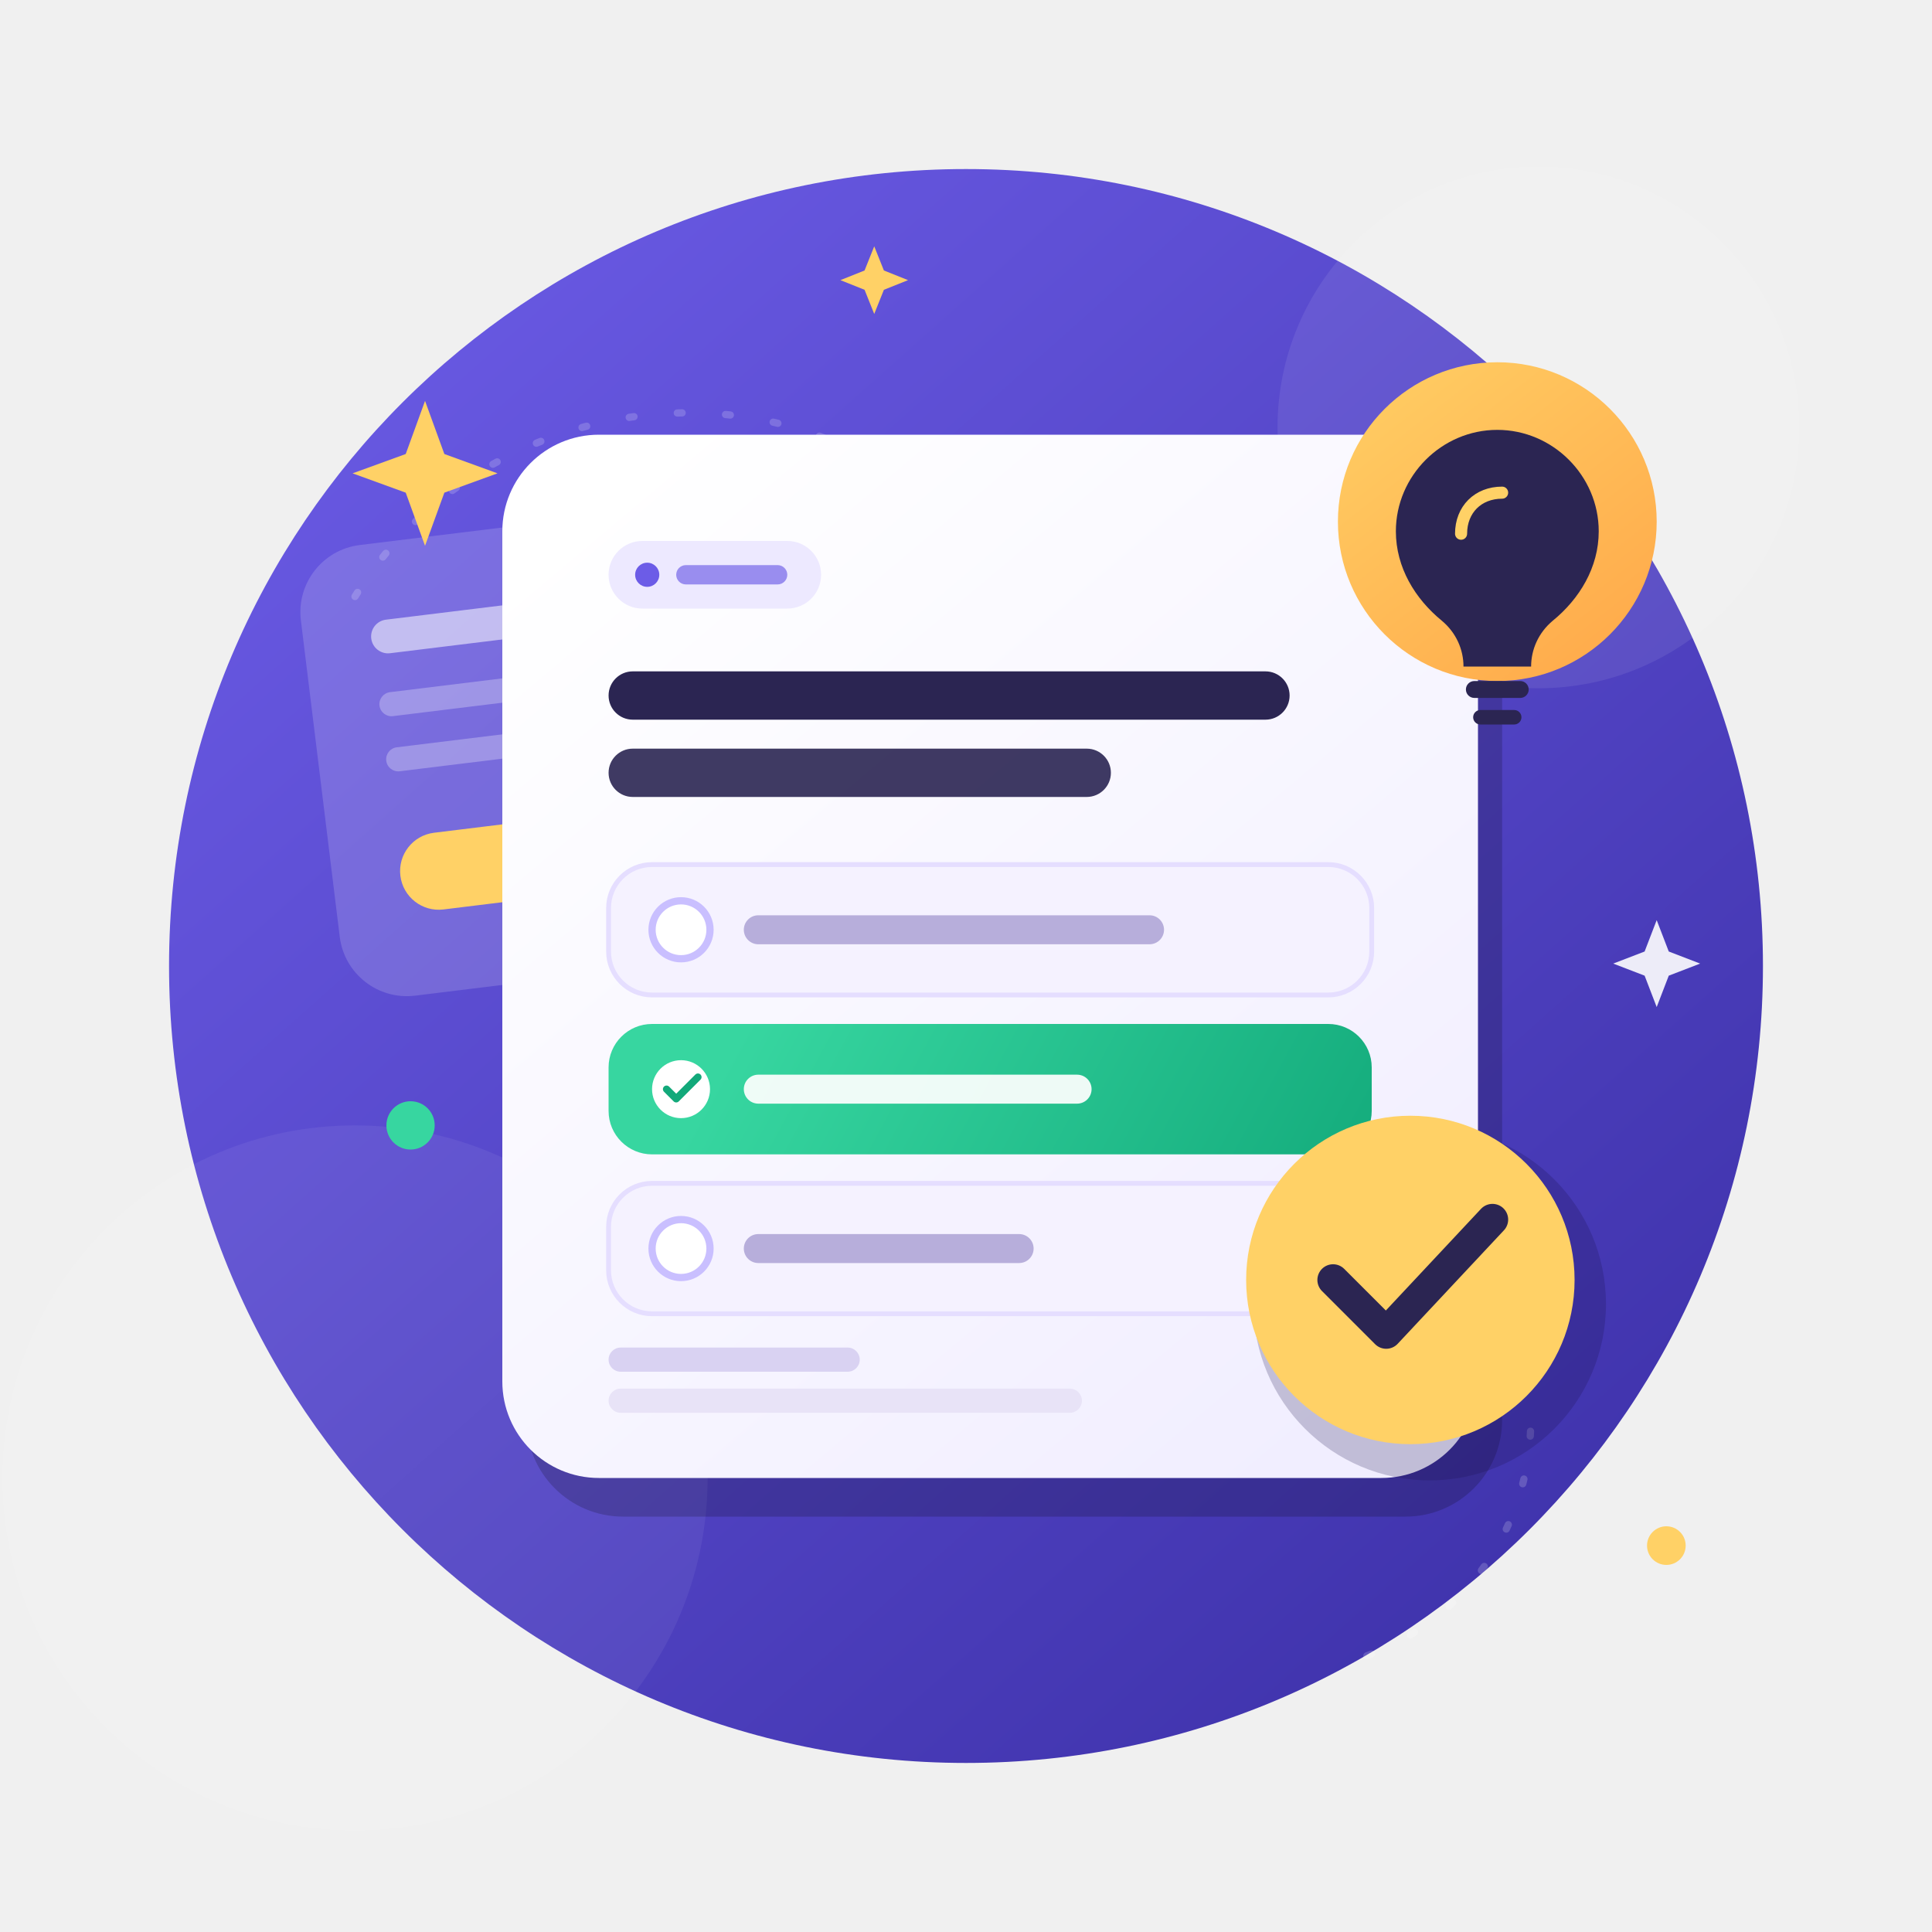
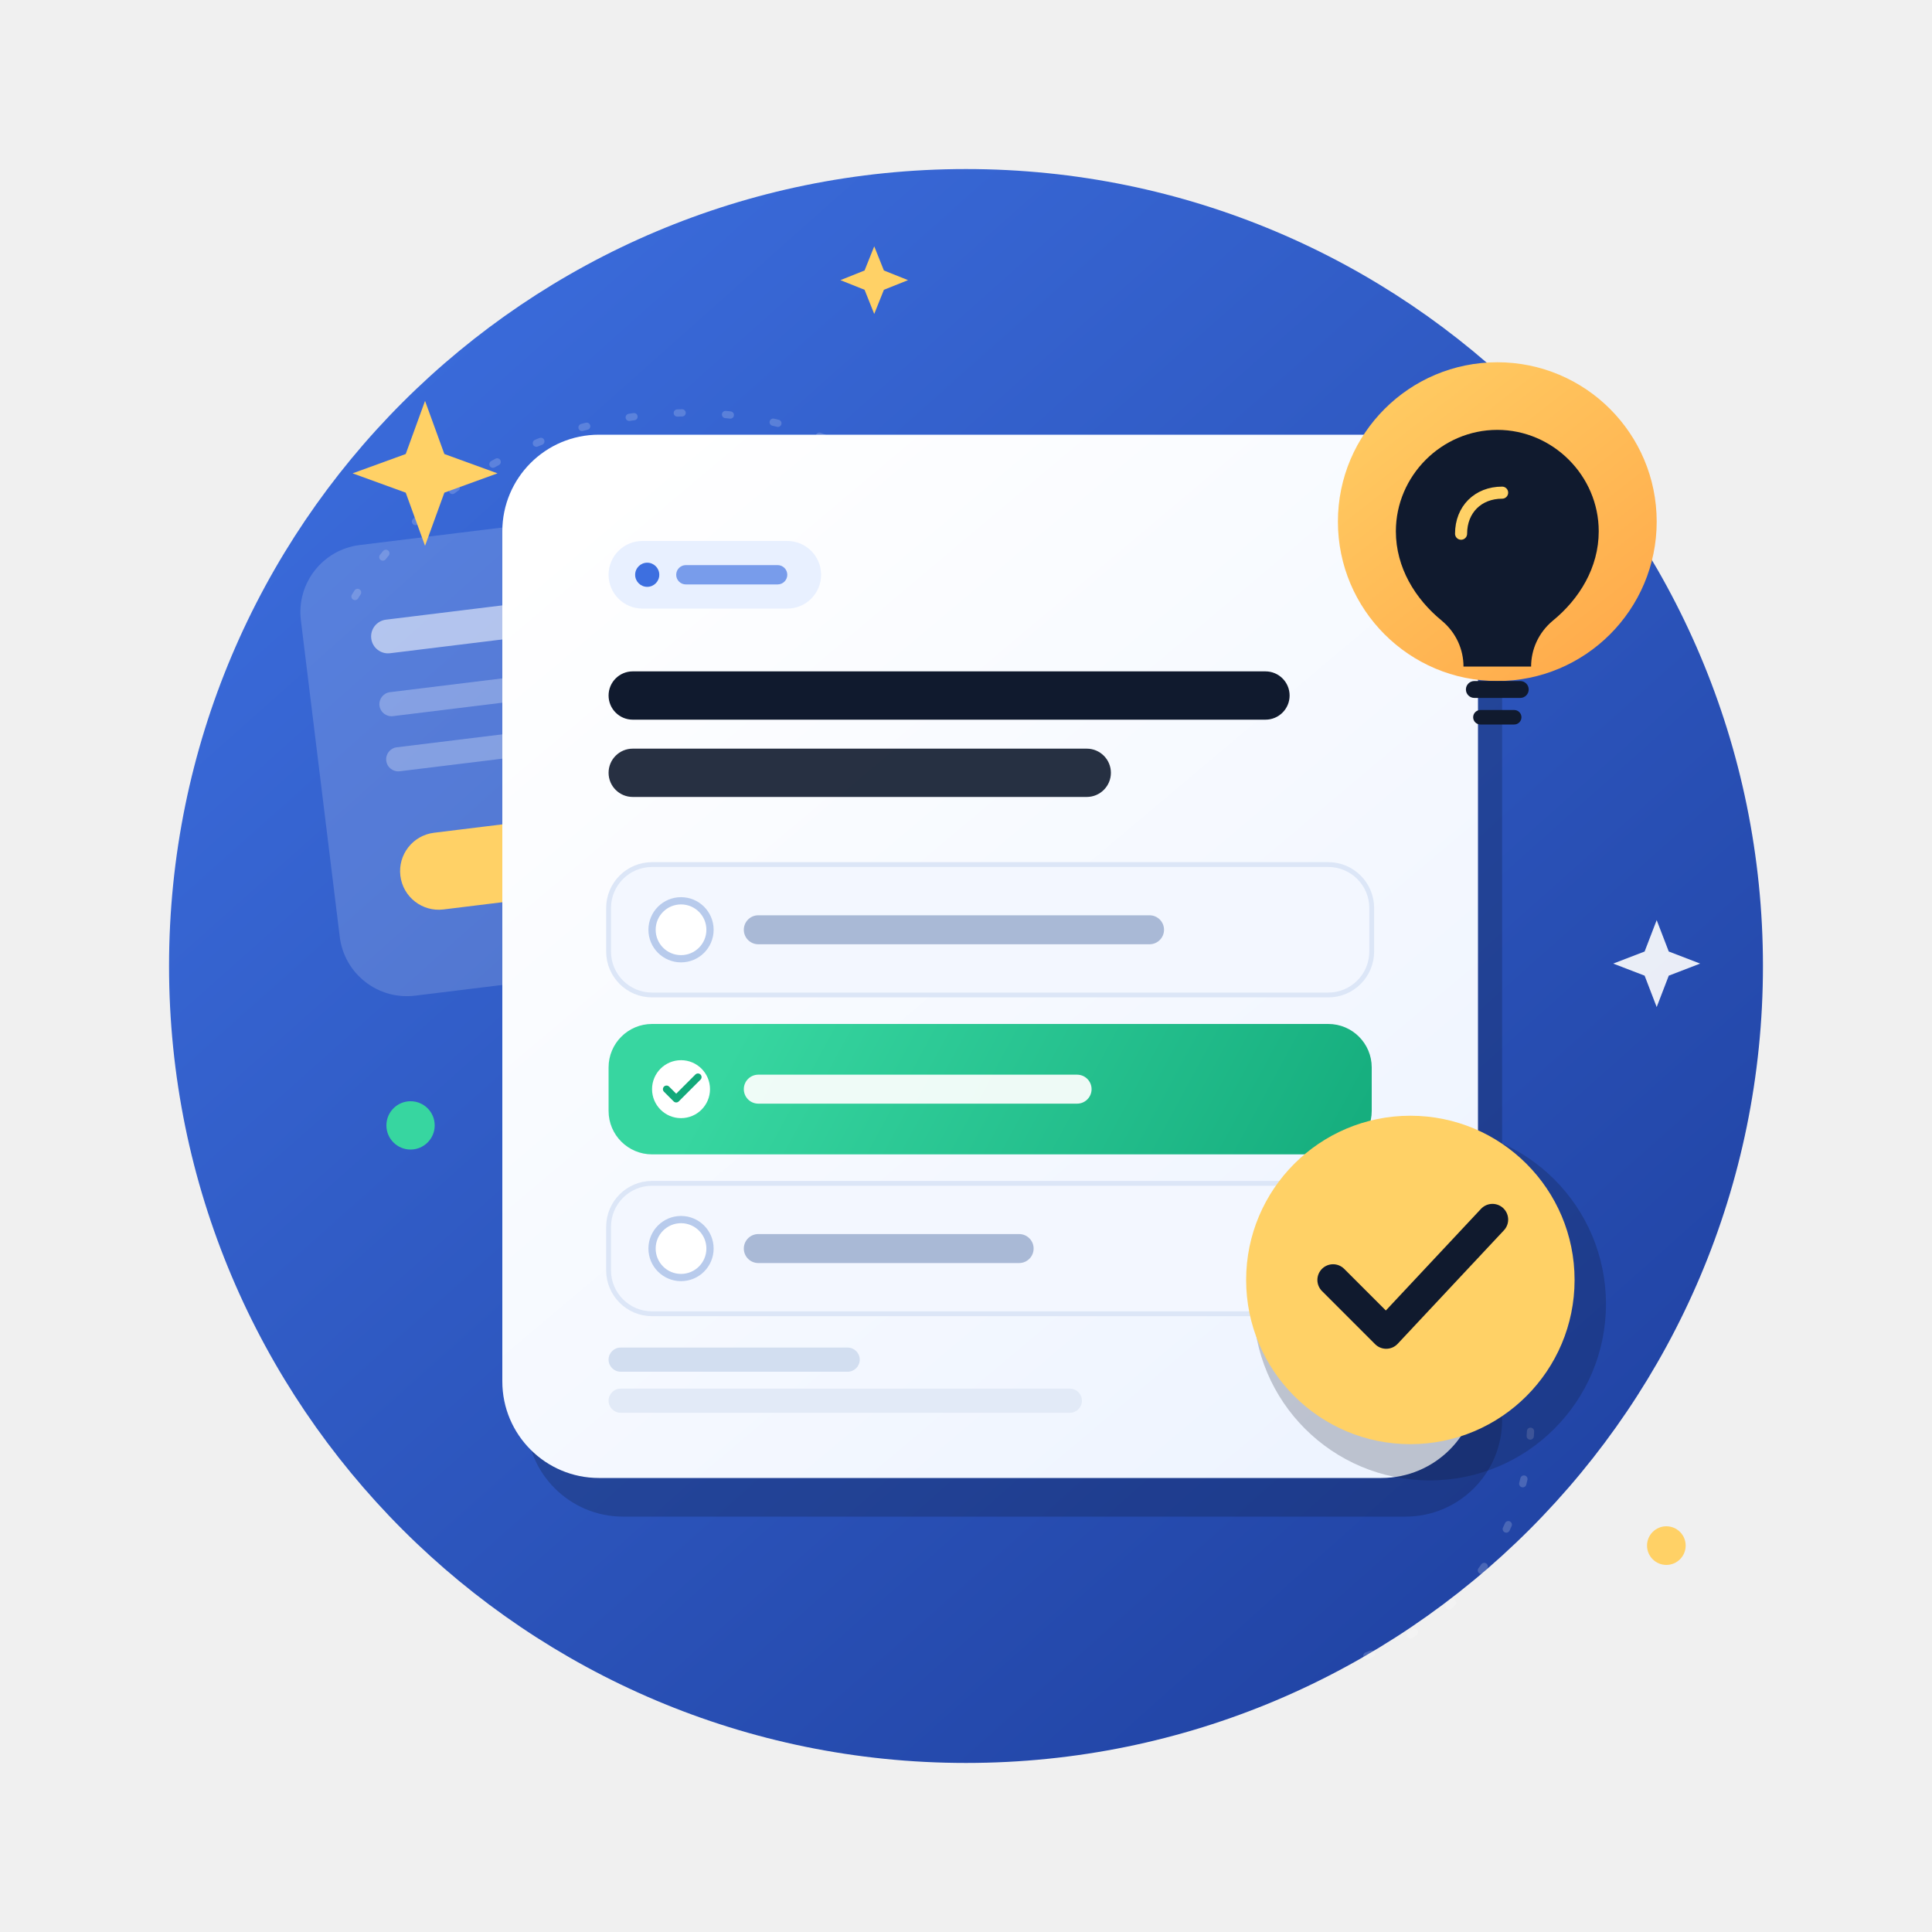
<svg xmlns="http://www.w3.org/2000/svg" width="800" height="800" viewBox="0 0 800 800" fill="none">
  <defs>
    <linearGradient id="heroBg" x1="120" y1="80" x2="690" y2="720" gradientUnits="userSpaceOnUse">
-       <stop stop-color="#6C5CE7" />
-       <stop offset="1" stop-color="#3B2FA6" />
+       <stop stop-color="#3D6FE0" />
+       <stop offset="1" stop-color="#1E3F9E" />
    </linearGradient>
    <linearGradient id="cardShine" x1="240" y1="210" x2="560" y2="590" gradientUnits="userSpaceOnUse">
      <stop stop-color="#FFFFFF" />
-       <stop offset="1" stop-color="#F1EEFF" />
+       <stop offset="1" stop-color="#EEF4FF" />
    </linearGradient>
    <linearGradient id="success" x1="300" y1="440" x2="540" y2="570" gradientUnits="userSpaceOnUse">
      <stop stop-color="#37D6A0" />
      <stop offset="1" stop-color="#12A97A" />
    </linearGradient>
    <linearGradient id="spark" x1="580" y1="120" x2="720" y2="300" gradientUnits="userSpaceOnUse">
      <stop stop-color="#FFD166" />
      <stop offset="1" stop-color="#FF9F43" />
    </linearGradient>
  </defs>
  <circle cx="400" cy="400" r="330" fill="url(#heroBg)" />
-   <circle cx="637" cy="177" r="108" fill="#FFFFFF" fill-opacity="0.08" />
-   <circle cx="147" cy="612" r="146" fill="#FFFFFF" fill-opacity="0.06" />
  <path d="M147 247C196 167 307 148 374 200" stroke="#FFFFFF" stroke-opacity="0.18" stroke-width="3" stroke-linecap="round" stroke-dasharray="2 18" />
  <path d="M620 535C653 596 624 665 565 686" stroke="#FFFFFF" stroke-opacity="0.18" stroke-width="3" stroke-linecap="round" stroke-dasharray="2 18" />
  <g transform="rotate(-7 250 310)">
    <rect x="132" y="214" width="252" height="188" rx="28" fill="#FFFFFF" fill-opacity="0.16" />
    <rect x="160" y="246" width="118" height="14" rx="7" fill="#FFFFFF" fill-opacity="0.55" />
    <rect x="160" y="276" width="178" height="10" rx="5" fill="#FFFFFF" fill-opacity="0.28" />
    <rect x="160" y="299" width="148" height="10" rx="5" fill="#FFFFFF" fill-opacity="0.28" />
    <rect x="160" y="336" width="108" height="32" rx="16" fill="#FFD166" />
  </g>
  <g>
    <rect x="218" y="196" width="404" height="432" rx="40" fill="#000000" fill-opacity="0.18" />
    <rect x="208" y="180" width="404" height="432" rx="40" fill="url(#cardShine)" />
-     <rect x="252" y="224" width="88" height="28" rx="14" fill="#EDE9FF" />
-     <circle cx="268" cy="238" r="5" fill="#6C5CE7" />
-     <rect x="280" y="234" width="46" height="8" rx="4" fill="#6C5CE7" fill-opacity="0.65" />
-     <rect x="252" y="278" width="282" height="20" rx="10" fill="#2B2552" />
-     <rect x="252" y="310" width="208" height="20" rx="10" fill="#2B2552" fill-opacity="0.9" />
-     <rect x="252" y="358" width="316" height="54" rx="18" fill="#F5F2FF" stroke="#E5DEFF" stroke-width="2" />
-     <circle cx="282" cy="385" r="12" fill="#FFFFFF" stroke="#C9BFFF" stroke-width="3" />
-     <rect x="308" y="379" width="174" height="12" rx="6" fill="#B7AEDB" />
+     <rect x="252" y="224" width="88" height="28" rx="14" fill="#E8F0FF" />
+     <circle cx="268" cy="238" r="5" fill="#3D6FE0" />
+     <rect x="280" y="234" width="46" height="8" rx="4" fill="#3D6FE0" fill-opacity="0.65" />
+     <rect x="252" y="278" width="282" height="20" rx="10" fill="#101A2E" />
+     <rect x="252" y="310" width="208" height="20" rx="10" fill="#101A2E" fill-opacity="0.9" />
+     <rect x="252" y="358" width="316" height="54" rx="18" fill="#F3F7FF" stroke="#DCE6F7" stroke-width="2" />
+     <circle cx="282" cy="385" r="12" fill="#FFFFFF" stroke="#B8CBEC" stroke-width="3" />
+     <rect x="308" y="379" width="174" height="12" rx="6" fill="#A9B9D6" />
    <rect x="252" y="424" width="316" height="54" rx="18" fill="url(#success)" />
    <circle cx="282" cy="451" r="12" fill="#FFFFFF" />
    <path d="M276 451L280 455L289 446" stroke="#12A97A" stroke-width="3" stroke-linecap="round" stroke-linejoin="round" />
    <rect x="308" y="445" width="144" height="12" rx="6" fill="#FFFFFF" fill-opacity="0.92" />
-     <rect x="252" y="490" width="316" height="54" rx="18" fill="#F5F2FF" stroke="#E5DEFF" stroke-width="2" />
-     <circle cx="282" cy="517" r="12" fill="#FFFFFF" stroke="#C9BFFF" stroke-width="3" />
-     <rect x="308" y="511" width="120" height="12" rx="6" fill="#B7AEDB" />
-     <rect x="252" y="558" width="104" height="10" rx="5" fill="#D9D2F2" />
-     <rect x="252" y="575" width="196" height="10" rx="5" fill="#E8E3F7" />
+     <rect x="252" y="490" width="316" height="54" rx="18" fill="#F3F7FF" stroke="#DCE6F7" stroke-width="2" />
+     <circle cx="282" cy="517" r="12" fill="#FFFFFF" stroke="#B8CBEC" stroke-width="3" />
+     <rect x="308" y="511" width="120" height="12" rx="6" fill="#A9B9D6" />
+     <rect x="252" y="558" width="104" height="10" rx="5" fill="#D2DEF0" />
+     <rect x="252" y="575" width="196" height="10" rx="5" fill="#E2EAF7" />
  </g>
  <g>
-     <circle cx="592" cy="540" r="73" fill="#170F4A" fill-opacity="0.22" />
+     <circle cx="592" cy="540" r="73" fill="#0B1526" fill-opacity="0.22" />
    <circle cx="584" cy="530" r="68" fill="#FFD166" />
-     <path d="M552 530L574 552L618 505" stroke="#2B2552" stroke-width="13" stroke-linecap="round" stroke-linejoin="round" />
+     <path d="M552 530L574 552L618 505" stroke="#101A2E" stroke-width="13" stroke-linecap="round" stroke-linejoin="round" />
  </g>
  <g>
    <circle cx="620" cy="216" r="66" fill="url(#spark)" />
-     <path d="M620 178C643 178 662 197 662 220C662 235 654 248 643 257C637 262 634 269 634 276H606C606 269 603 262 597 257C586 248 578 235 578 220C578 197 597 178 620 178Z" fill="#2B2552" />
-     <rect x="607" y="282" width="26" height="7" rx="3.5" fill="#2B2552" />
-     <rect x="610" y="294" width="20" height="6" rx="3" fill="#2B2552" />
+     <path d="M620 178C643 178 662 197 662 220C662 235 654 248 643 257C637 262 634 269 634 276H606C606 269 603 262 597 257C586 248 578 235 578 220C578 197 597 178 620 178Z" fill="#101A2E" />
+     <rect x="607" y="282" width="26" height="7" rx="3.5" fill="#101A2E" />
+     <rect x="610" y="294" width="20" height="6" rx="3" fill="#101A2E" />
    <path d="M605 221C605 211 612 204 622 204" stroke="#FFD166" stroke-width="5" stroke-linecap="round" />
  </g>
  <path d="M176 166L184 188L206 196L184 204L176 226L168 204L146 196L168 188L176 166Z" fill="#FFD166" />
  <path d="M686 381L691 394L704 399L691 404L686 417L681 404L668 399L681 394L686 381Z" fill="#FFFFFF" fill-opacity="0.9" />
  <path d="M362 102L366 112L376 116L366 120L362 130L358 120L348 116L358 112L362 102Z" fill="#FFD166" />
  <circle cx="170" cy="466" r="10" fill="#37D6A0" />
  <circle cx="690" cy="640" r="8" fill="#FFD166" />
</svg>
